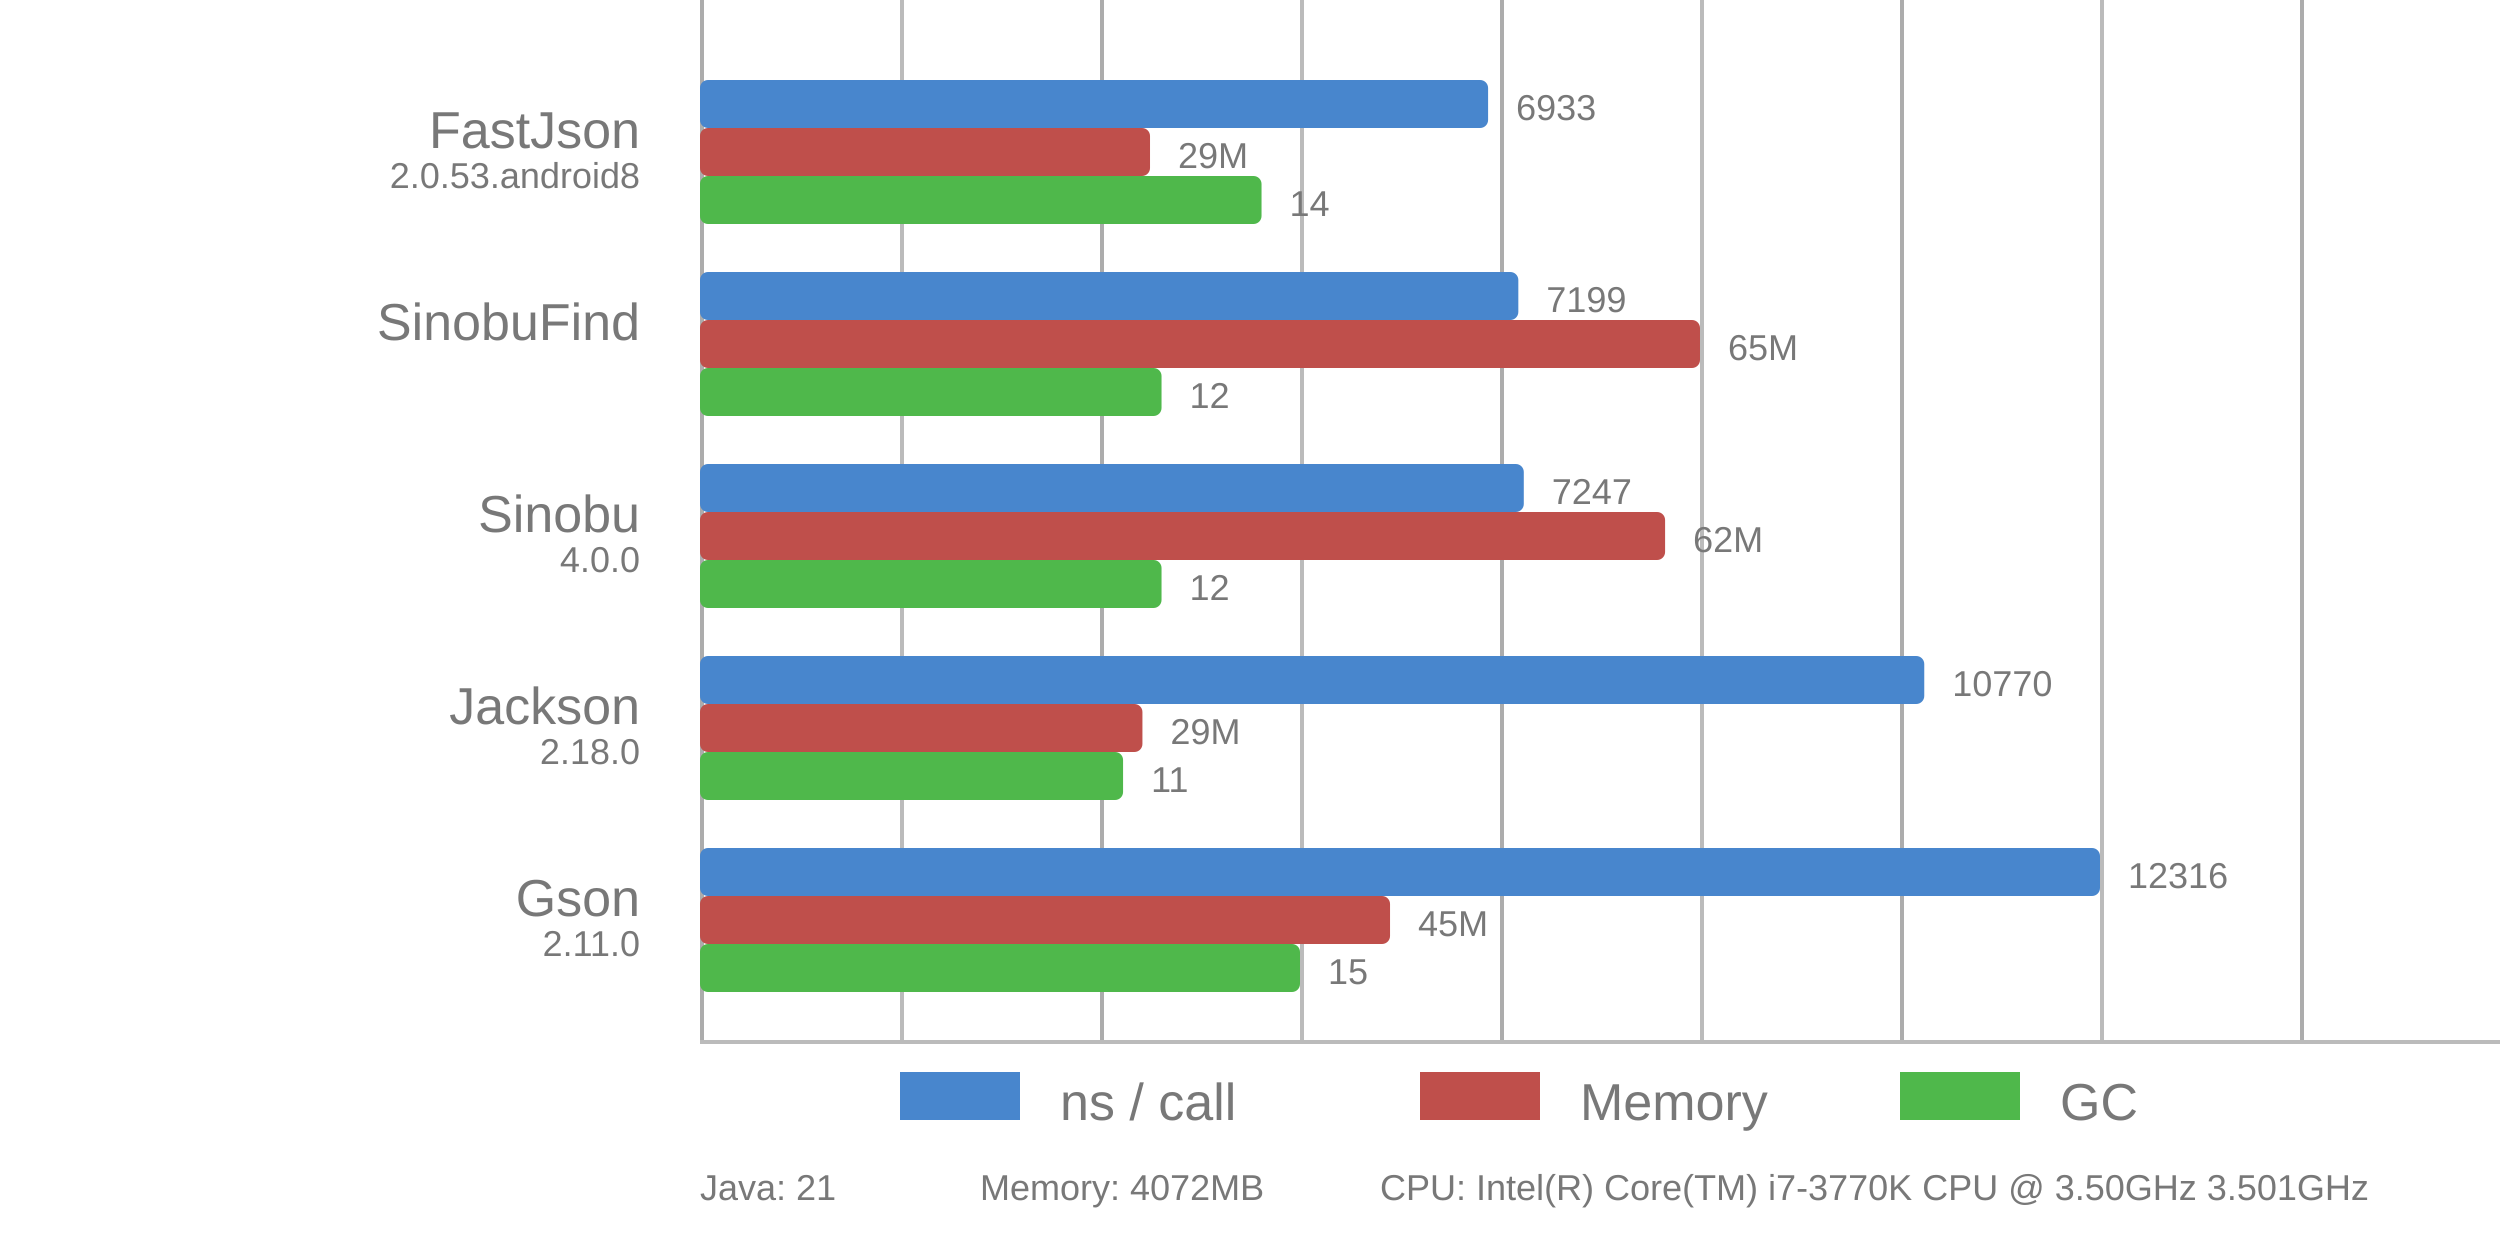
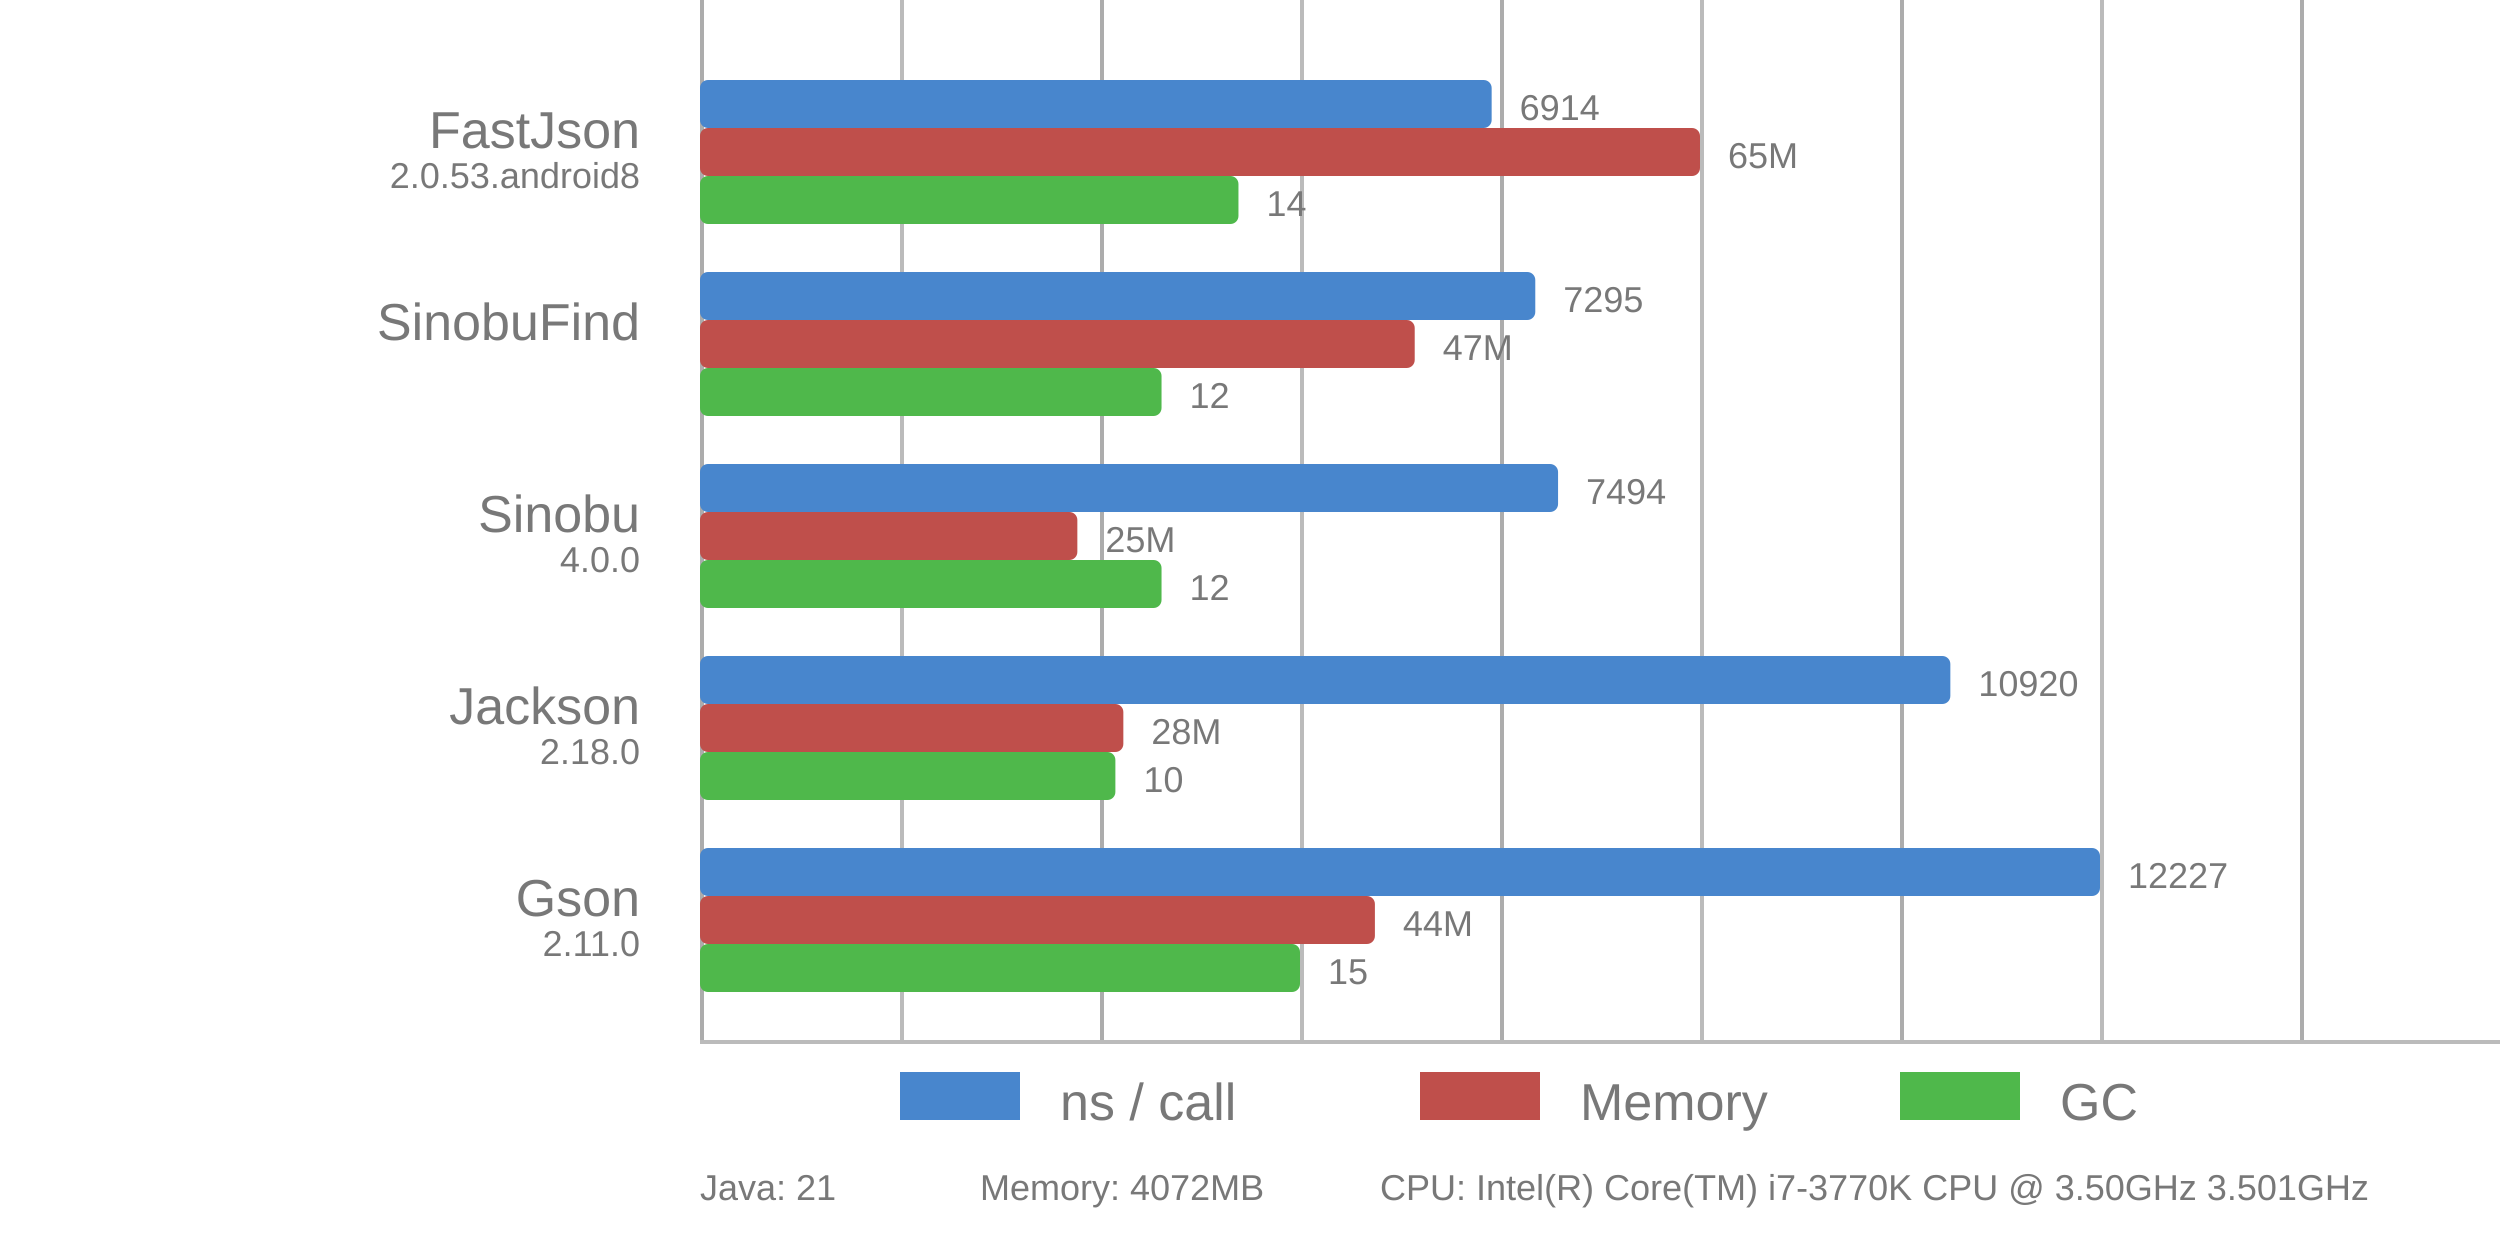
<svg xmlns="http://www.w3.org/2000/svg" viewBox="0 0 625 310">
  <style>
      text {
          font-family: Arial;
          font-size: 13px;
          fill: #787878;
      }

      .desc {
          font-size: 9px;
      }

      .vline {
          fill: #acacac;
          stroke: none;
          stroke-width: 0;
      }

      .subline {
          fill: #bbb;
          stroke: none;
          stroke-width: 0;
      }

      .call {
          fill: #4886CD;
          stroke-linejoin: round;
          height: 12px;
      }

      .gc {
          fill: #4FB84B;
          stroke-linejoin: round;
          height: 12px;
      }

      .memory {
          fill: #BF4F4B;
          stroke-linejoin: round;
          height: 12px;
      }
  </style>
  <g>
    <rect x="175" y="0" width="1" height="260" class="vline" />
    <rect x="275" y="0" width="1" height="260" class="vline" />
    <rect x="375" y="0" width="1" height="260" class="vline" />
    <rect x="475" y="0" width="1" height="260" class="vline" />
    <rect x="575" y="0" width="1" height="260" class="vline" />
    <rect x="225" y="0" width="1" height="260" class="subline" />
    <rect x="325" y="0" width="1" height="260" class="subline" />
    <rect x="425" y="0" width="1" height="260" class="subline" />
    <rect x="525" y="0" width="1" height="260" class="subline" />
    <rect x="175" y="260" width="450" height="1" class="subline" />
    <rect x="225" y="268" width="30" class="call" />
    <text x="265" y="280">ns / call</text>
    <rect x="355" y="268" width="30" class="memory" />
    <text x="395" y="280">Memory</text>
    <rect x="475" y="268" width="30" class="gc" />
    <text x="515" y="280">GC</text>
  </g>
-   <rect x="175" y="20" width="197.024" rx="2" ry="2" class="call" />
-   <rect x="175" y="32" width="112.506" rx="2" ry="2" class="memory" />
-   <rect x="175" y="44" width="140.385" rx="2" ry="2" class="gc" />
+   <rect x="175" y="20" width="197.914" rx="2" ry="2" class="call" />
+   <rect x="175" y="32" width="250" rx="2" ry="2" class="memory" />
+   <rect x="175" y="44" width="134.615" rx="2" ry="2" class="gc" />
  <text x="160" y="37" text-anchor="end">FastJson</text>
  <text x="160" y="47" text-anchor="end" class="desc">2.0.53.android8</text>
-   <text x="379.024" y="30" class="desc">6933</text>
-   <text x="294.506" y="42" class="desc">29M</text>
-   <text x="322.385" y="54" class="desc">14</text>
-   <rect x="175" y="68" width="204.583" rx="2" ry="2" class="call" />
-   <rect x="175" y="80" width="250" rx="2" ry="2" class="memory" />
+   <text x="379.914" y="30" class="desc">6914</text>
+   <text x="432" y="42" class="desc">65M</text>
+   <text x="316.615" y="54" class="desc">14</text>
+   <rect x="175" y="68" width="208.821" rx="2" ry="2" class="call" />
+   <rect x="175" y="80" width="178.679" rx="2" ry="2" class="memory" />
  <rect x="175" y="92" width="115.385" rx="2" ry="2" class="gc" />
  <text x="160" y="85" text-anchor="end">SinobuFind</text>
  <text x="160" y="95" text-anchor="end" class="desc" />
-   <text x="386.583" y="78" class="desc">7199</text>
-   <text x="432" y="90" class="desc">65M</text>
+   <text x="390.821" y="78" class="desc">7295</text>
+   <text x="360.679" y="90" class="desc">47M</text>
  <text x="297.385" y="102" class="desc">12</text>
-   <rect x="175" y="116" width="205.948" rx="2" ry="2" class="call" />
-   <rect x="175" y="128" width="241.273" rx="2" ry="2" class="memory" />
+   <rect x="175" y="116" width="214.517" rx="2" ry="2" class="call" />
+   <rect x="175" y="128" width="94.337" rx="2" ry="2" class="memory" />
  <rect x="175" y="140" width="115.385" rx="2" ry="2" class="gc" />
  <text x="160" y="133" text-anchor="end">Sinobu</text>
  <text x="160" y="143" text-anchor="end" class="desc">4.0.0</text>
-   <text x="387.948" y="126" class="desc">7247</text>
-   <text x="423.273" y="138" class="desc">62M</text>
+   <text x="396.517" y="126" class="desc">7494</text>
+   <text x="276.337" y="138" class="desc">25M</text>
  <text x="297.385" y="150" class="desc">12</text>
-   <rect x="175" y="164" width="306.065" rx="2" ry="2" class="call" />
-   <rect x="175" y="176" width="110.607" rx="2" ry="2" class="memory" />
-   <rect x="175" y="188" width="105.769" rx="2" ry="2" class="gc" />
+   <rect x="175" y="164" width="312.587" rx="2" ry="2" class="call" />
+   <rect x="175" y="176" width="105.836" rx="2" ry="2" class="memory" />
+   <rect x="175" y="188" width="103.846" rx="2" ry="2" class="gc" />
  <text x="160" y="181" text-anchor="end">Jackson</text>
  <text x="160" y="191" text-anchor="end" class="desc">2.18.0</text>
-   <text x="488.065" y="174" class="desc">10770</text>
-   <text x="292.607" y="186" class="desc">29M</text>
-   <text x="287.769" y="198" class="desc">11</text>
+   <text x="494.587" y="174" class="desc">10920</text>
+   <text x="287.836" y="186" class="desc">28M</text>
+   <text x="285.846" y="198" class="desc">10</text>
  <rect x="175" y="212" width="350" rx="2" ry="2" class="call" />
-   <rect x="175" y="224" width="172.51" rx="2" ry="2" class="memory" />
+   <rect x="175" y="224" width="168.726" rx="2" ry="2" class="memory" />
  <rect x="175" y="236" width="150" rx="2" ry="2" class="gc" />
  <text x="160" y="229" text-anchor="end">Gson</text>
  <text x="160" y="239" text-anchor="end" class="desc">2.11.0</text>
-   <text x="532" y="222" class="desc">12316</text>
-   <text x="354.51" y="234" class="desc">45M</text>
+   <text x="532" y="222" class="desc">12227</text>
+   <text x="350.726" y="234" class="desc">44M</text>
  <text x="332" y="246" class="desc">15</text>
  <text x="175" y="300" class="desc">Java: 21</text>
  <text x="245" y="300" class="desc">Memory: 4072MB</text>
  <text x="345" y="300" class="desc">CPU: Intel(R) Core(TM) i7-3770K CPU @ 3.50GHz 3.501GHz</text>
</svg>
